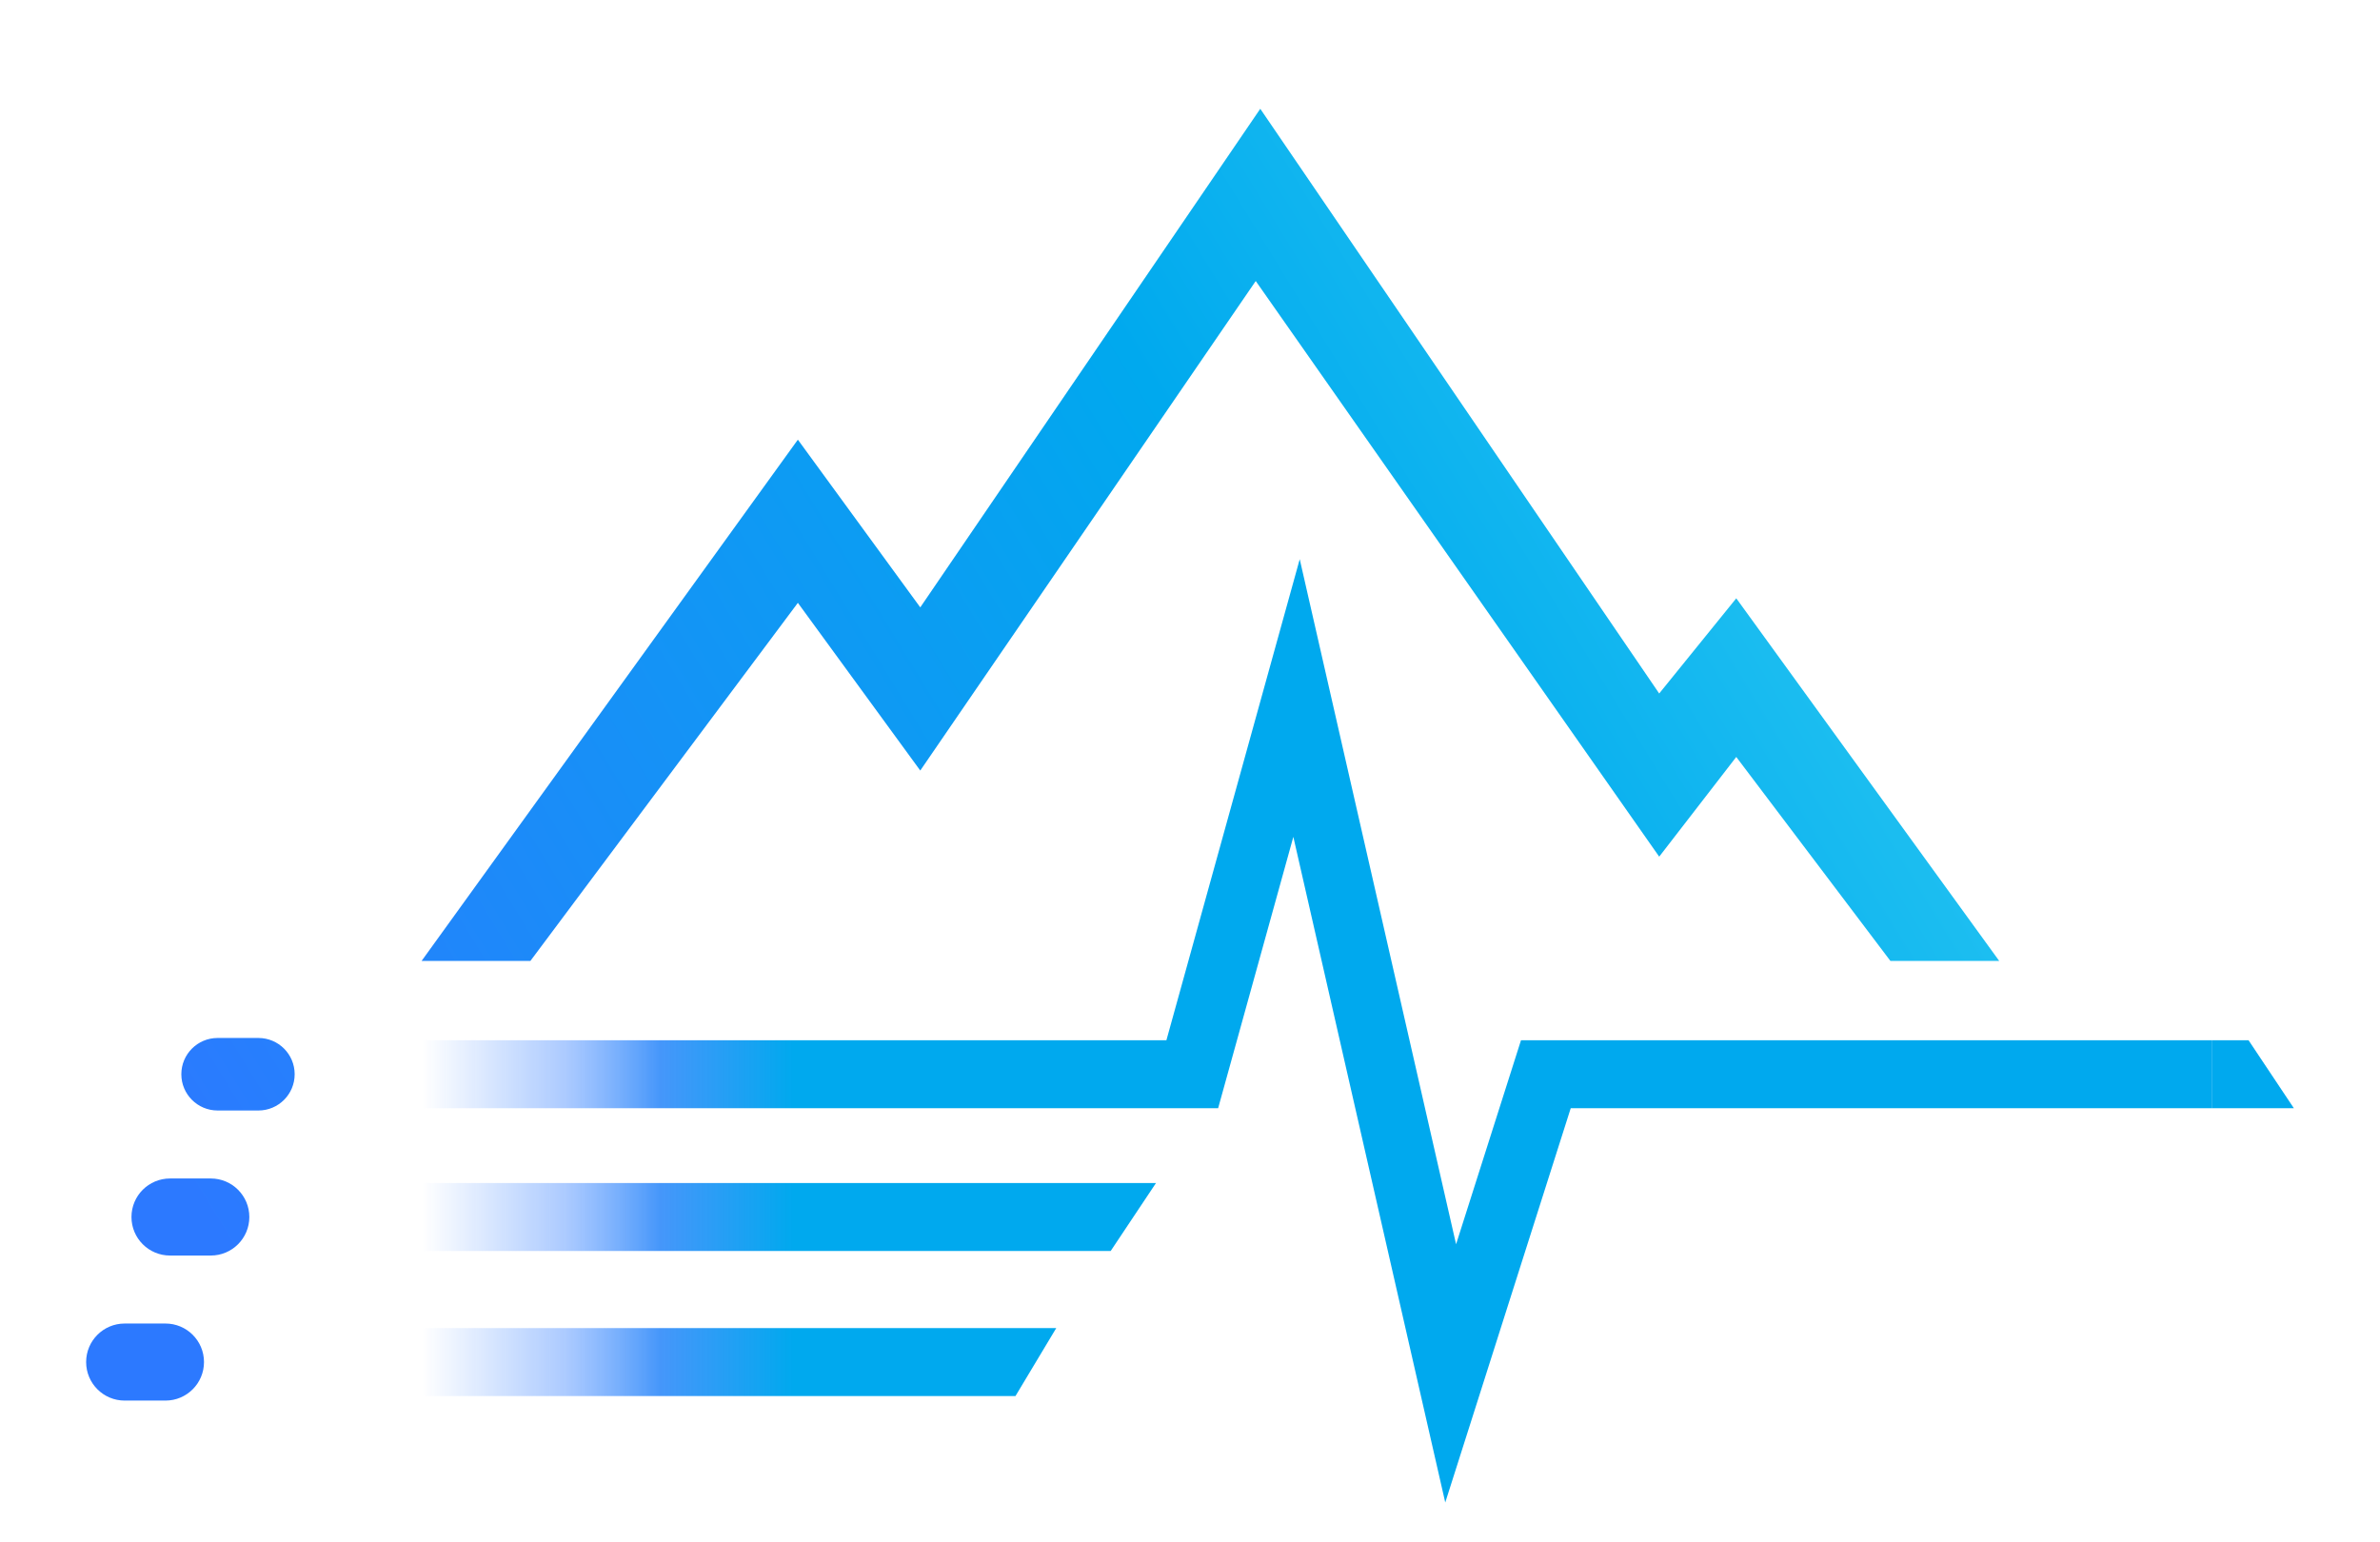
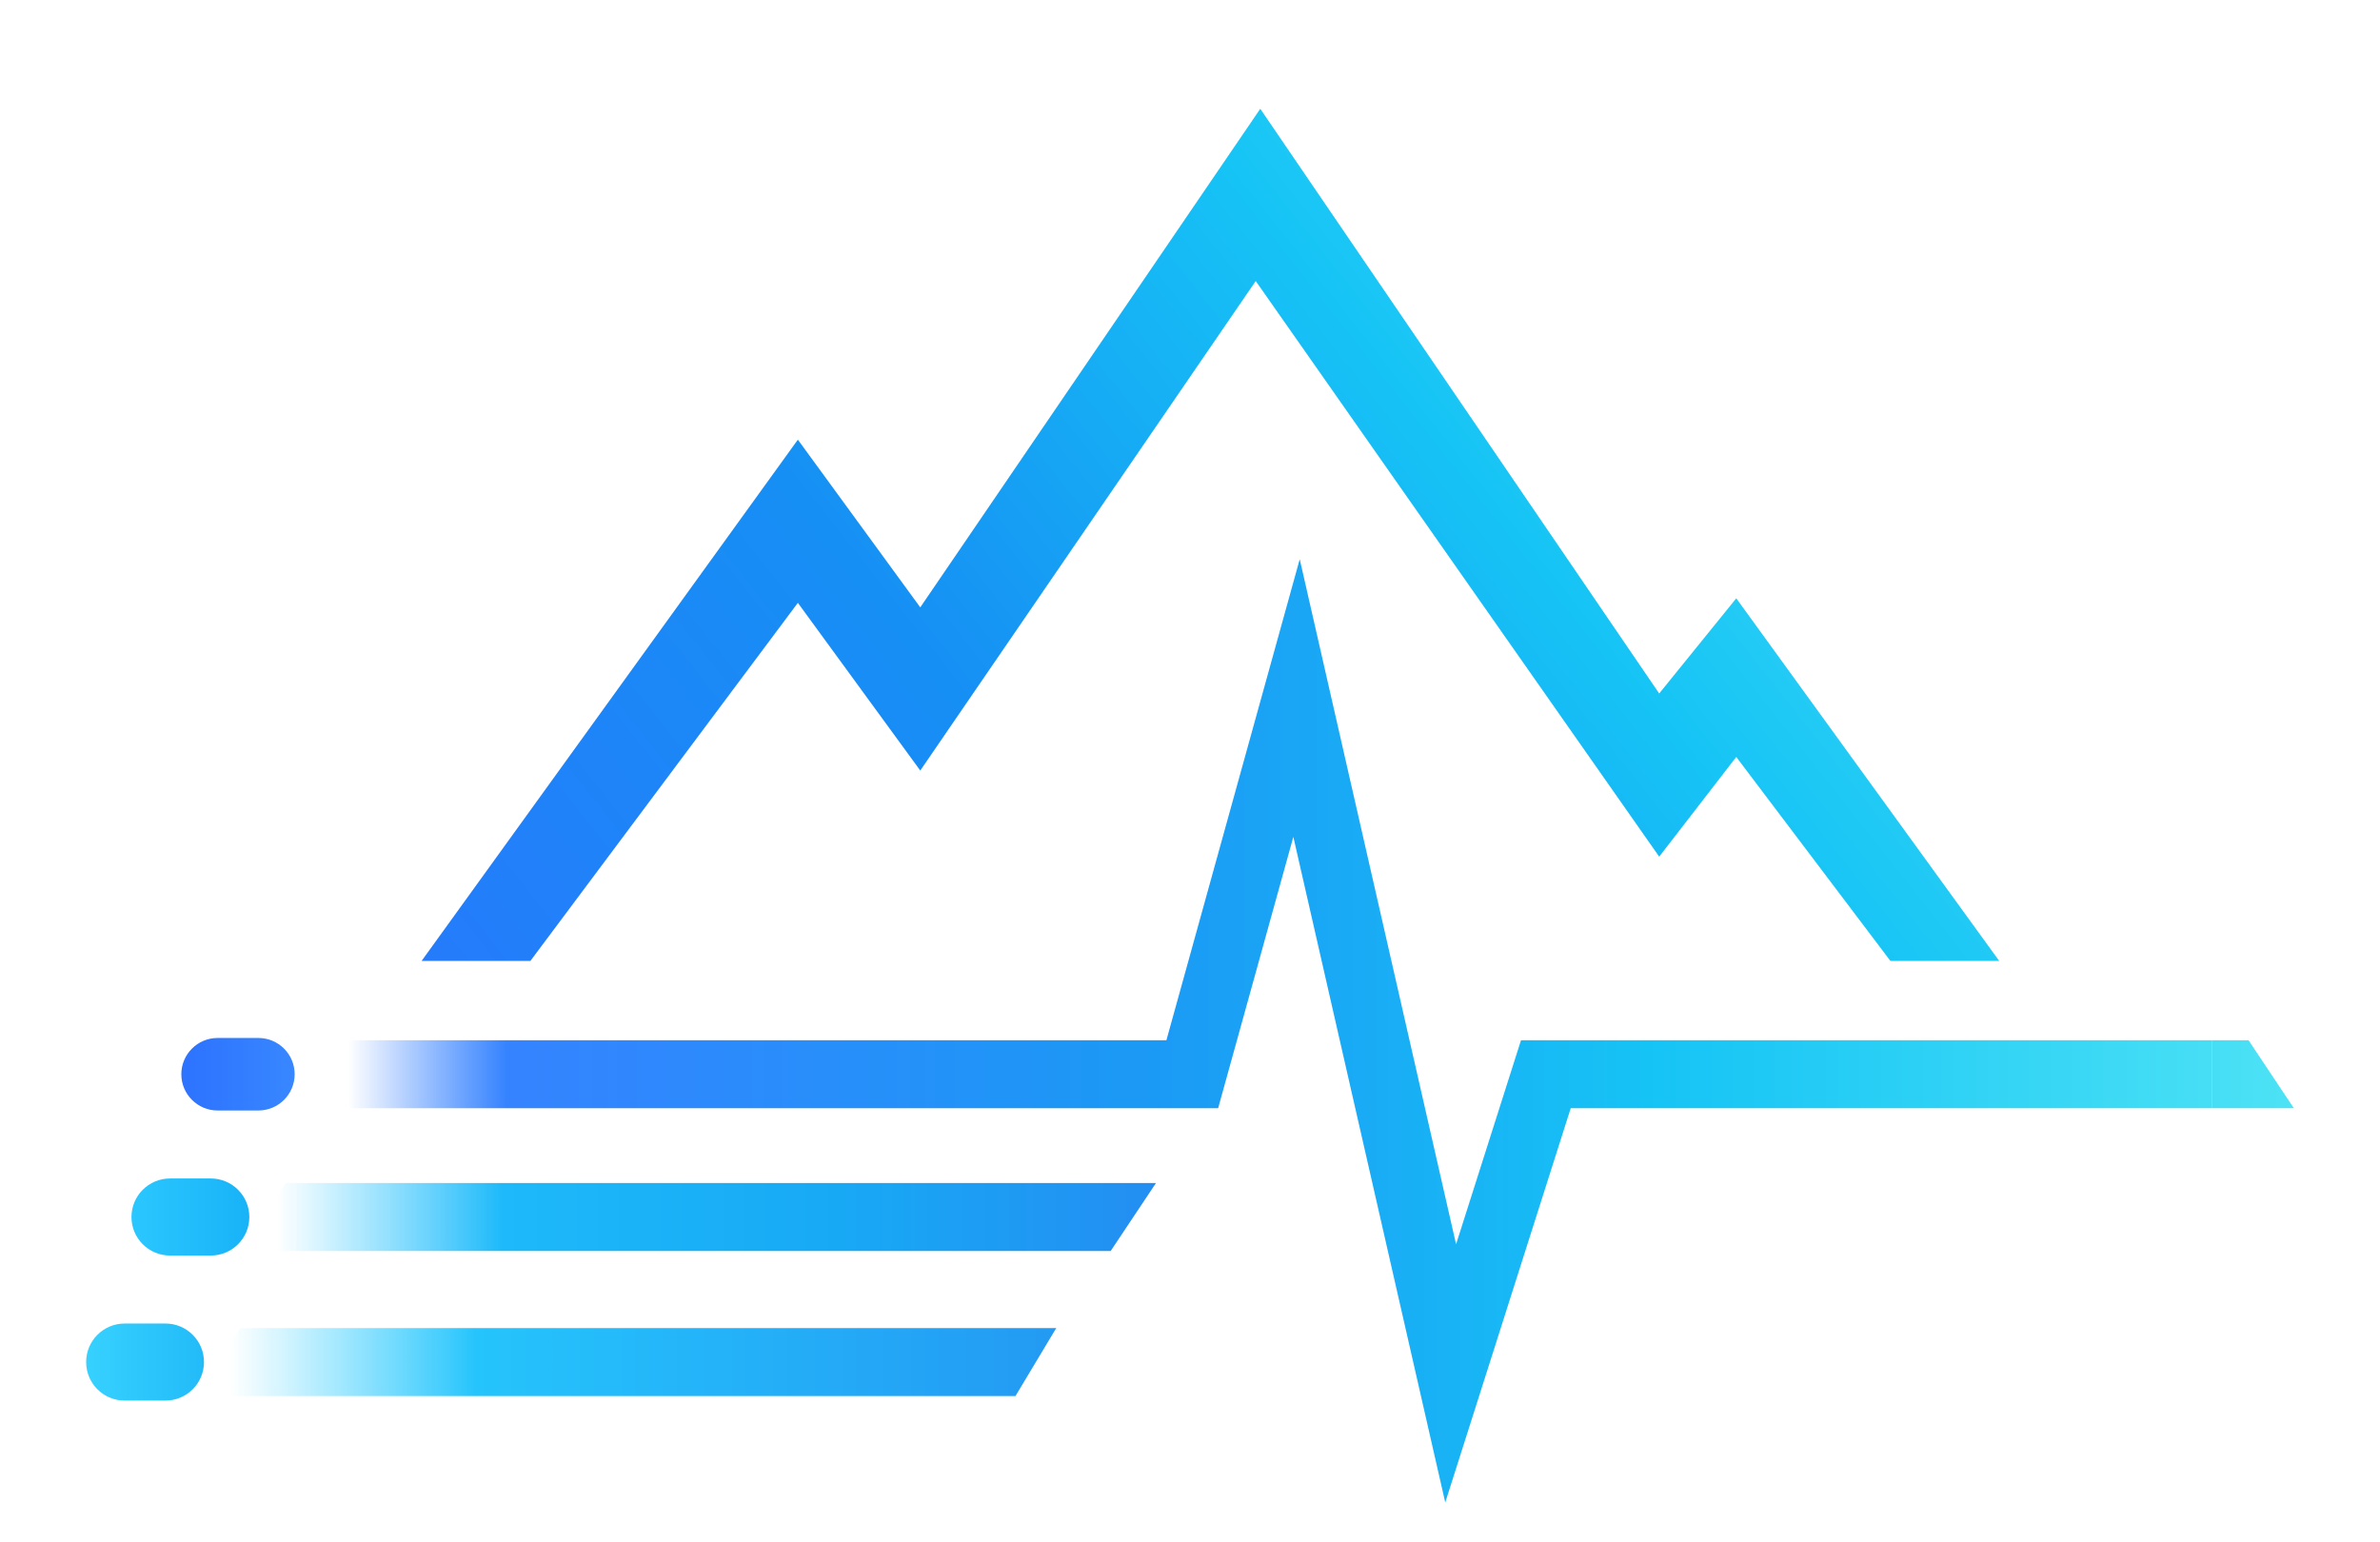
<svg xmlns="http://www.w3.org/2000/svg" width="525" height="340" viewBox="0 0 525 340" role="img" aria-labelledby="title desc" shape-rendering="geometricPrecision">
  <defs>
-     <linearGradient id="markGradient" x1="70" y1="310" x2="520" y2="35" gradientUnits="userSpaceOnUse">
-       <stop offset="0" stop-color="#2C79FF" />
-       <stop offset="0.52" stop-color="#00A9EE" />
+     <linearGradient id="markGradient" x1="93" y1="310" x2="441" y2="35" gradientUnits="userSpaceOnUse">
+       <stop offset="0" stop-color="#2C72FF" />
+       <stop offset="0.43" stop-color="#168FF4" />
+       <stop offset="0.7" stop-color="#16C4F5" />
+       <stop offset="1" stop-color="#53E5F7" />
+     </linearGradient>
+     <linearGradient id="signalGradient" x1="68" y1="0" x2="506" y2="0" gradientUnits="userSpaceOnUse">
+       <stop offset="0" stop-color="#2C79FF" stop-opacity="0" />
+       <stop offset="0.02" stop-color="#2C79FF" stop-opacity="0" />
+       <stop offset="0.1" stop-color="#3583FF" />
+       <stop offset="0.42" stop-color="#1B99F5" />
+       <stop offset="0.68" stop-color="#16C4F5" />
      <stop offset="1" stop-color="#4DE2F5" />
    </linearGradient>
-     <linearGradient id="trailGradient" x1="70" y1="0" x2="175" y2="0" gradientUnits="userSpaceOnUse">
-       <stop offset="0" stop-color="#69A0FF" stop-opacity="0" />
-       <stop offset="0.22" stop-color="#69A0FF" stop-opacity="0" />
-       <stop offset="0.52" stop-color="#69A0FF" stop-opacity="0.55" />
-       <stop offset="0.72" stop-color="#318BFA" stop-opacity="0.9" />
-       <stop offset="1" stop-color="#00A9EE" />
+     <linearGradient id="midTrailGradient" x1="55" y1="0" x2="255" y2="0" gradientUnits="userSpaceOnUse">
+       <stop offset="0" stop-color="#2BC7FF" stop-opacity="0" />
+       <stop offset="0.03" stop-color="#2BC7FF" stop-opacity="0" />
+       <stop offset="0.28" stop-color="#1DB9FA" />
+       <stop offset="0.65" stop-color="#18A9F5" />
+       <stop offset="1" stop-color="#238EF2" />
+     </linearGradient>
+     <linearGradient id="lowTrailGradient" x1="45" y1="0" x2="233" y2="0" gradientUnits="userSpaceOnUse">
+       <stop offset="0" stop-color="#37D1FF" stop-opacity="0" />
+       <stop offset="0.03" stop-color="#37D1FF" stop-opacity="0" />
+       <stop offset="0.32" stop-color="#25C4FC" />
+       <stop offset="1" stop-color="#239AF3" />
+     </linearGradient>
+     <linearGradient id="dotTopGradient" x1="40" y1="0" x2="65" y2="0" gradientUnits="userSpaceOnUse">
+       <stop offset="0" stop-color="#2C72FF" />
+       <stop offset="1" stop-color="#3887FF" />
+     </linearGradient>
+     <linearGradient id="dotMidGradient" x1="29" y1="0" x2="55" y2="0" gradientUnits="userSpaceOnUse">
+       <stop offset="0" stop-color="#2BC7FF" />
+       <stop offset="1" stop-color="#18B3F7" />
+     </linearGradient>
+     <linearGradient id="dotLowGradient" x1="19" y1="0" x2="45" y2="0" gradientUnits="userSpaceOnUse">
+       <stop offset="0" stop-color="#37D1FF" />
+       <stop offset="1" stop-color="#22BBF8" />
    </linearGradient>
    <linearGradient id="wordGradient" x1="0" y1="90" x2="0" y2="265" gradientUnits="userSpaceOnUse">
      <stop offset="0" stop-color="#F8FAFC" />
      <stop offset="0.52" stop-color="#E3E9F0" />
      <stop offset="1" stop-color="#B9C5D2" />
    </linearGradient>
    <linearGradient id="accentGradient" x1="0" y1="180" x2="0" y2="260" gradientUnits="userSpaceOnUse">
      <stop offset="0" stop-color="#4DE2F5" />
      <stop offset="1" stop-color="#2C79FF" />
    </linearGradient>
  </defs>
  <path d="M93 212 176 97 203 134 278 24 366 153 383 132 441 212H417L383 167 366 189 277 62 203 170 176 133 117 212Z" fill="url(#markGradient)" />
-   <path d="M74 237H263L286 154 320 303 341 237H488" fill="none" stroke="url(#trailGradient)" stroke-width="15" stroke-linecap="butt" stroke-linejoin="miter" stroke-miterlimit="20" />
-   <path d="M488 229.5H496L506 244.5H488Z" fill="url(#trailGradient)" />
-   <path d="M63 261H255L245 276H63ZM53 293H233L224 308H53Z" fill="url(#trailGradient)" />
-   <g fill="url(#markGradient)">
-     <rect x="40" y="229" width="25" height="16" rx="8" />
-     <rect x="29" y="260" width="26" height="17" rx="8.5" />
-     <rect x="19" y="292" width="26" height="17" rx="8.5" />
-   </g>
+   <path d="M74 237H263L286 154 320 303 341 237H488" fill="none" stroke="url(#signalGradient)" stroke-width="15" stroke-linecap="butt" stroke-linejoin="miter" stroke-miterlimit="20" />
+   <path d="M488 229.5H496L506 244.5H488Z" fill="url(#signalGradient)" />
+   <path d="M63 261H255L245 276H53Z" fill="url(#midTrailGradient)" />
+   <path d="M53 293H233L224 308H43Z" fill="url(#lowTrailGradient)" />
+   <rect x="40" y="229" width="25" height="16" rx="8" fill="url(#dotTopGradient)" />
+   <rect x="29" y="260" width="26" height="17" rx="8.5" fill="url(#dotMidGradient)" />
+   <rect x="19" y="292" width="26" height="17" rx="8.5" fill="url(#dotLowGradient)" />
</svg>
